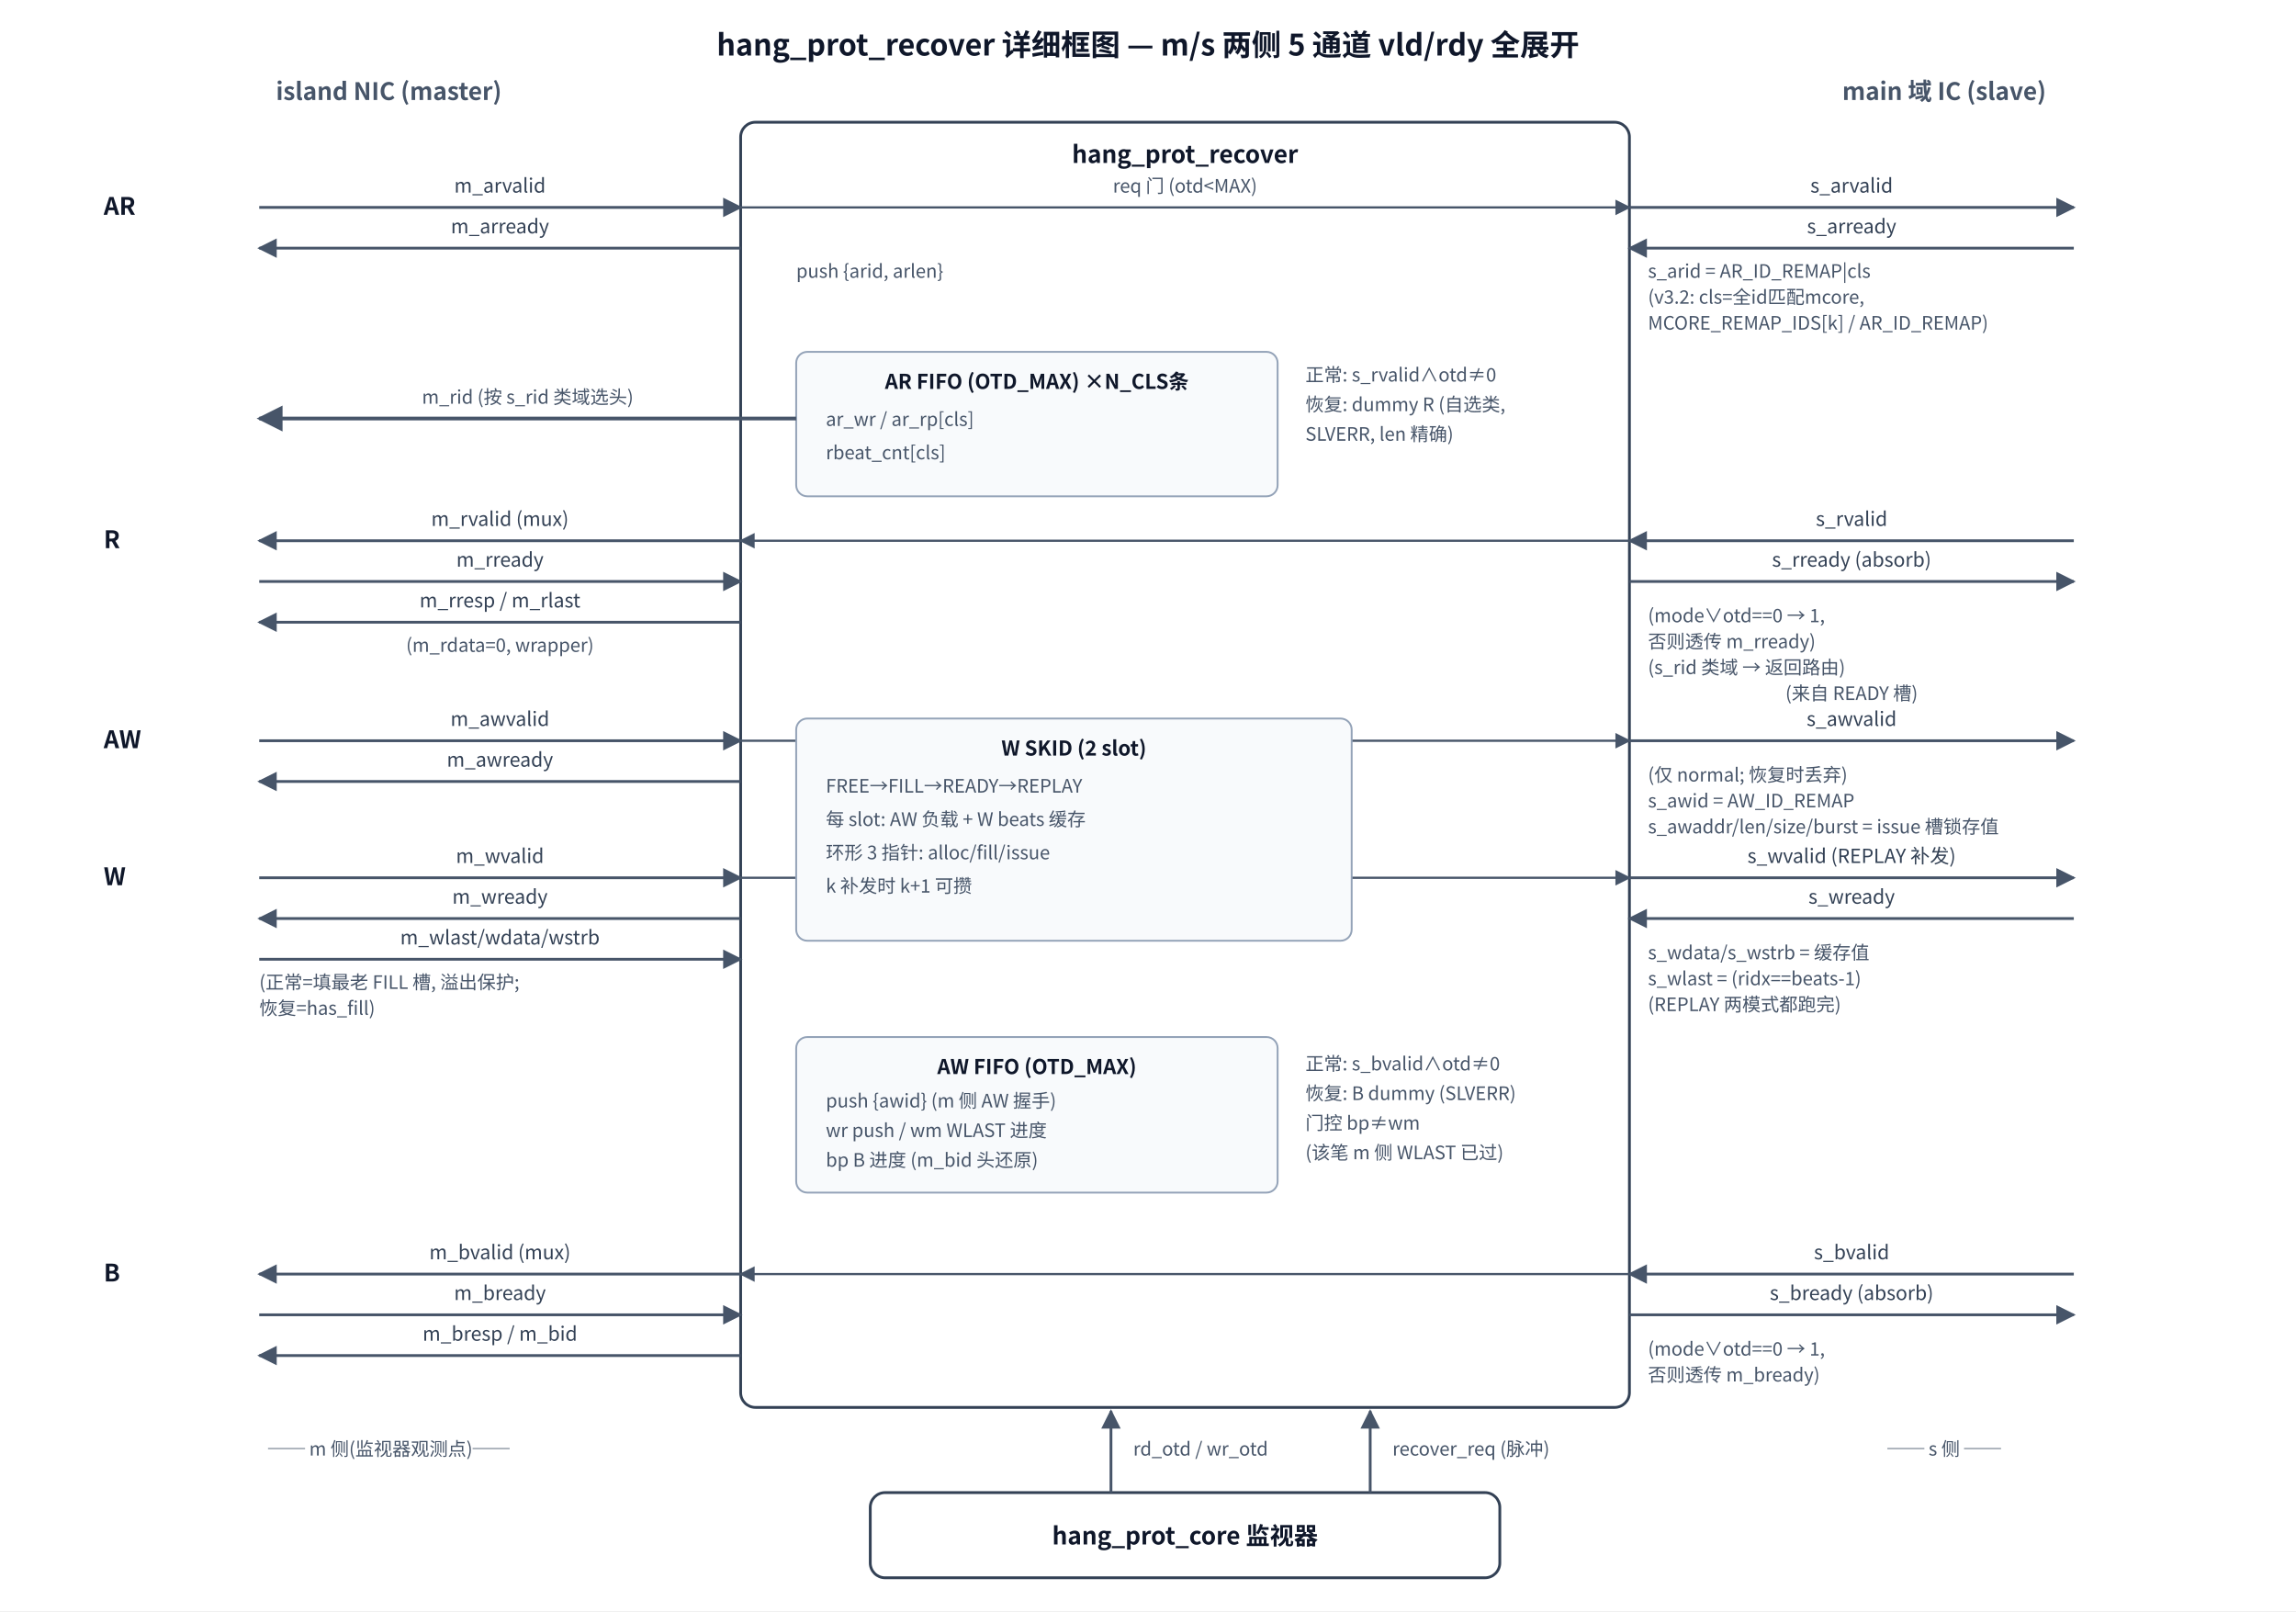
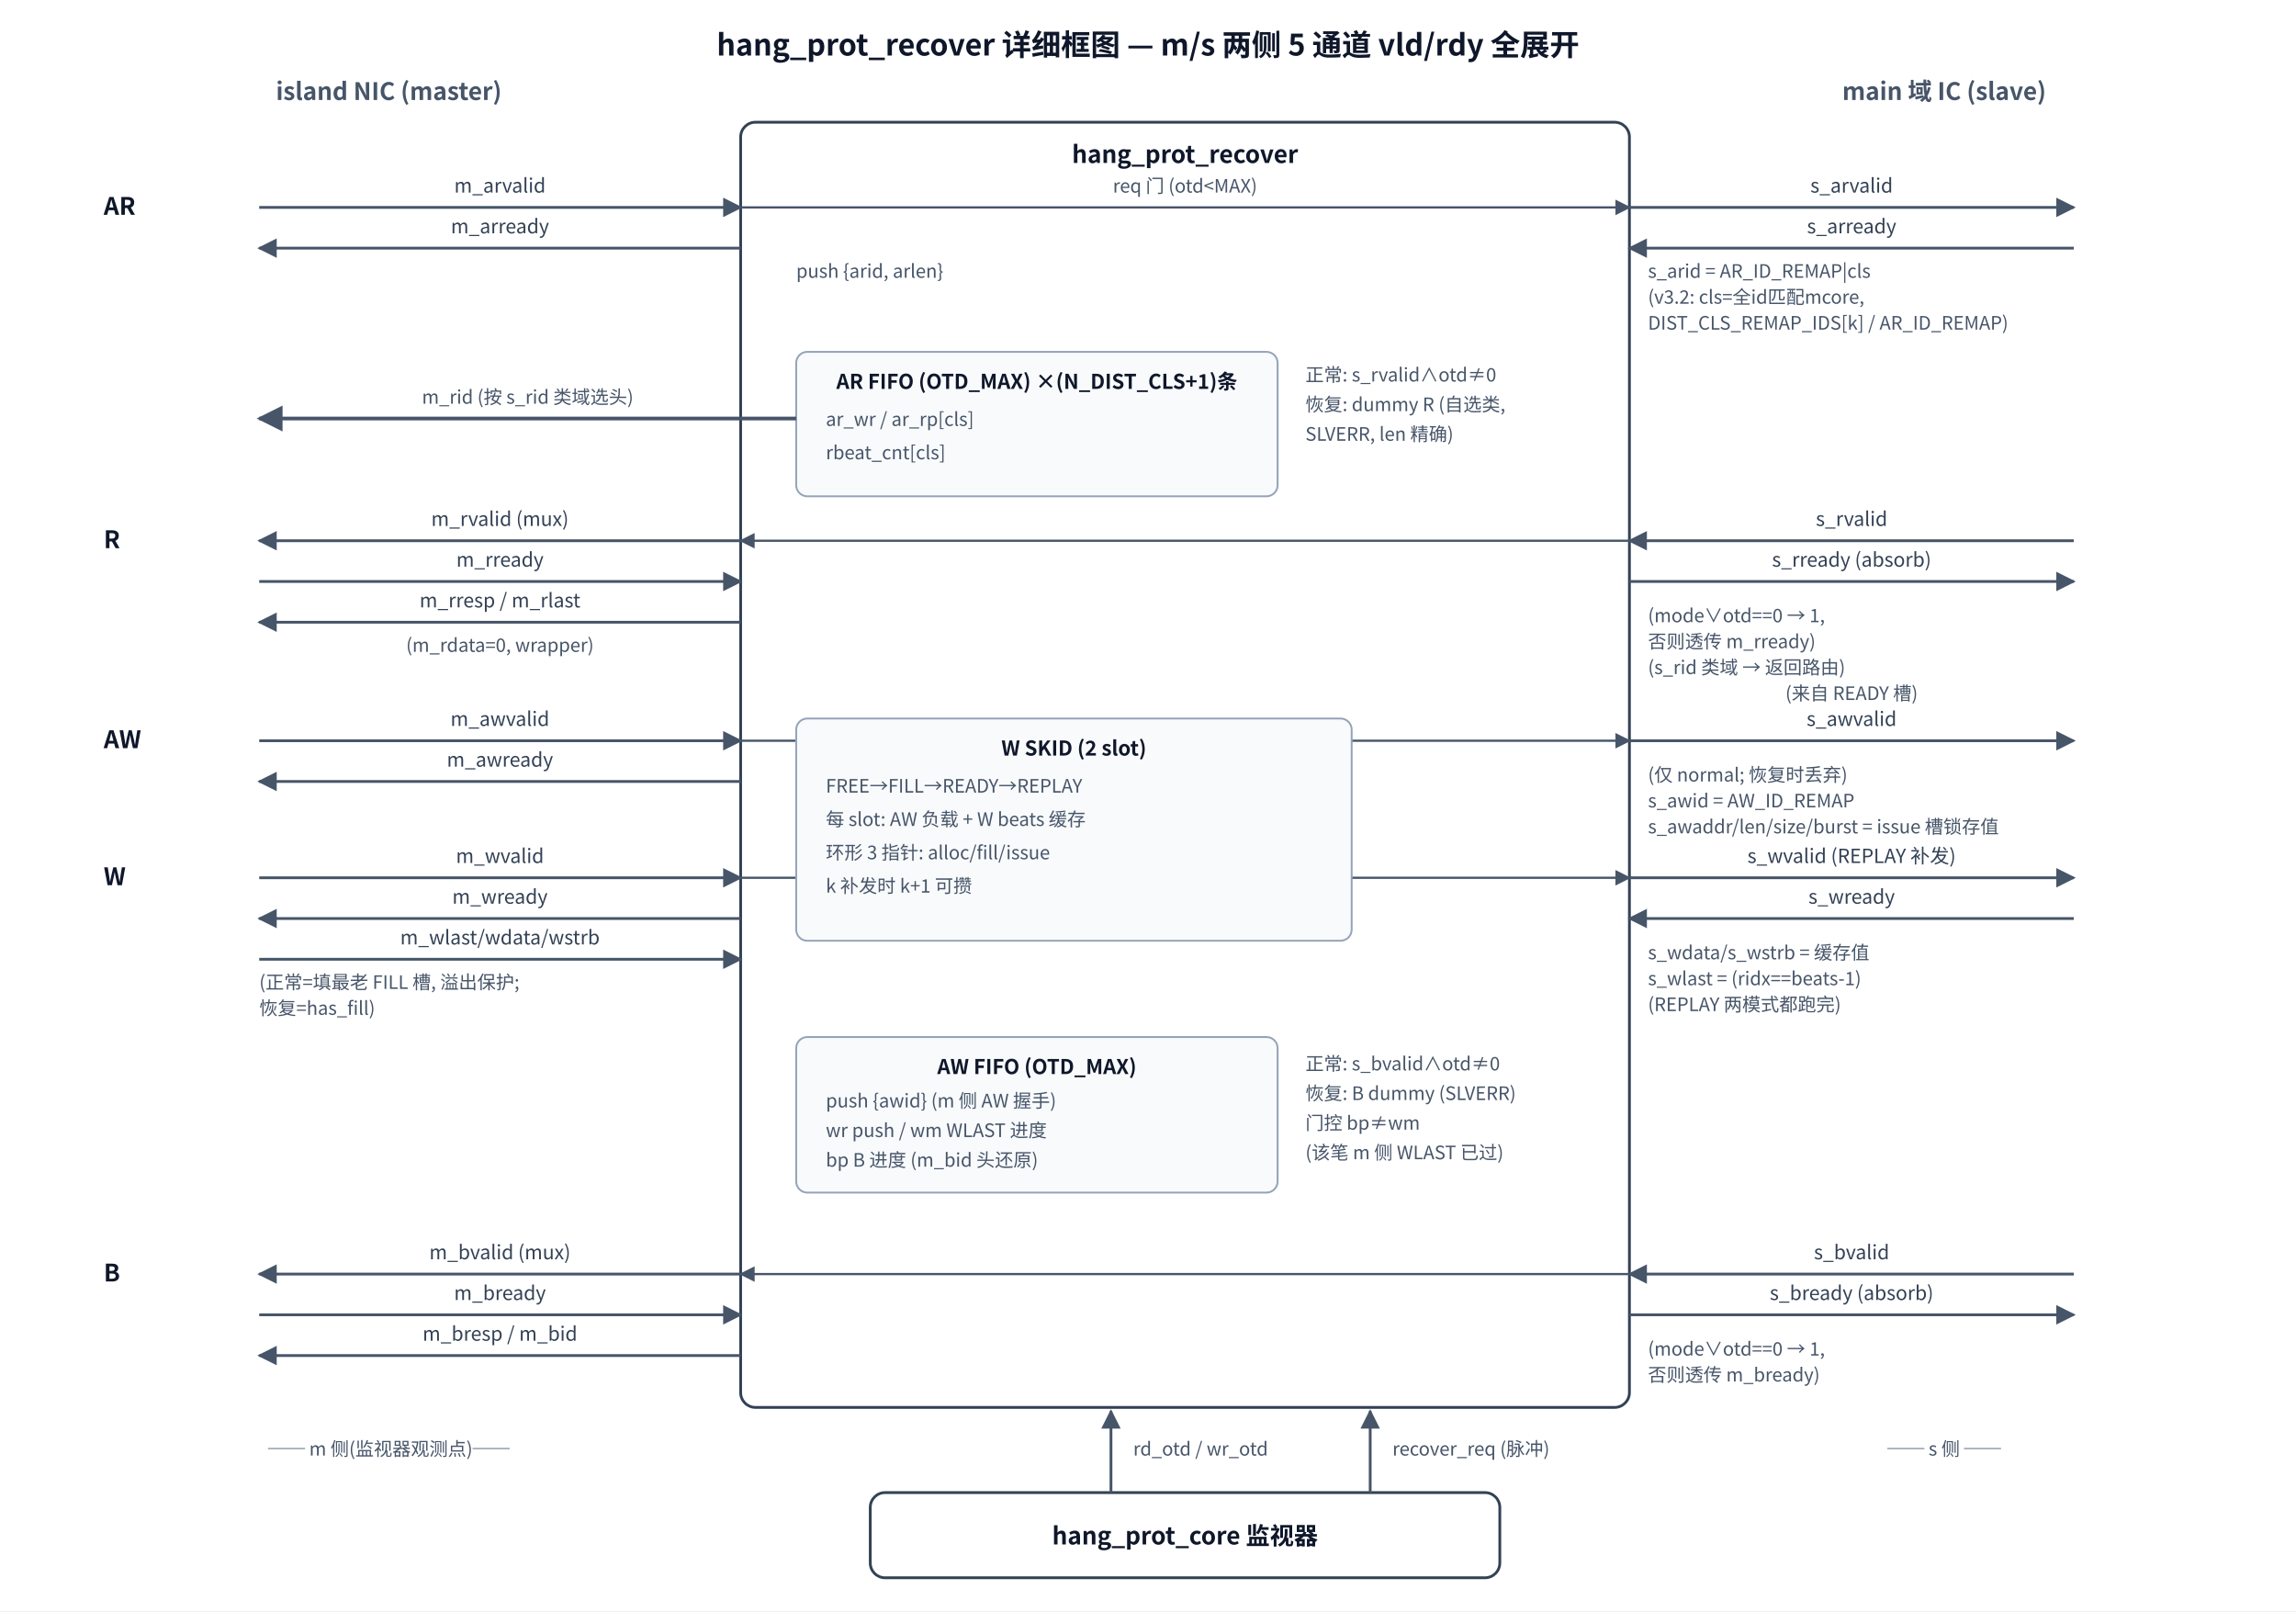
<svg xmlns="http://www.w3.org/2000/svg" viewBox="0 0 1240 870" font-family="'Noto Sans CJK SC','Microsoft YaHei','PingFang SC',sans-serif">
  <defs>
    <marker id="aS" viewBox="0 0 10 10" refX="9" refY="5" markerWidth="7" markerHeight="7" orient="auto-start-reverse">
      <path d="M0,0 L10,5 L0,10 z" fill="#475569" />
    </marker>
    <style>
      .title { font-size: 16px; font-weight: bold; fill: #0F172A; }
      .dom   { font-size: 13px; font-weight: bold; fill: #475569; }
      .bt    { font-size: 13px; font-weight: bold; fill: #0F172A; }
      .bt11  { font-size: 11px; font-weight: bold; fill: #0F172A; }
      .txt   { font-size: 10.5px; fill: #334155; }
      .sm    { font-size: 10px; fill: #475569; }
      .box   { fill: #FFFFFF; stroke: #334155; stroke-width: 1.5; }
      .strip { fill: #F8FAFC; stroke: #94A3B8; }
    </style>
  </defs>
  <rect x="0" y="0" width="1240" height="870" fill="#FFFFFF" />
  <text x="620" y="30" class="title" text-anchor="middle">hang_prot_recover 详细框图 — m/s 两侧 5 通道 vld/rdy 全展开</text>
  <text x="210" y="54" class="dom" text-anchor="middle">island NIC (master)</text>
  <text x="1050" y="54" class="dom" text-anchor="middle">main 域 IC (slave)</text>
  <rect x="400" y="66" width="480" height="694" rx="8" class="box" />
  <text x="640" y="88" class="bt" text-anchor="middle">hang_prot_recover</text>
  <line x1="400" y1="112" x2="880" y2="112" stroke="#475569" stroke-width="1.2" marker-end="url(#aS)" />
  <line x1="880" y1="292" x2="400" y2="292" stroke="#475569" stroke-width="1.2" marker-end="url(#aS)" />
  <line x1="400" y1="400" x2="880" y2="400" stroke="#475569" stroke-width="1.2" marker-end="url(#aS)" />
  <line x1="400" y1="474" x2="880" y2="474" stroke="#475569" stroke-width="1.2" marker-end="url(#aS)" />
  <line x1="880" y1="688" x2="400" y2="688" stroke="#475569" stroke-width="1.2" marker-end="url(#aS)" />
  <text x="56" y="116" class="bt">AR</text>
  <line x1="140" y1="112" x2="400" y2="112" stroke="#475569" stroke-width="1.5" marker-end="url(#aS)" />
  <text x="270" y="104" class="txt" text-anchor="middle">m_arvalid</text>
  <line x1="400" y1="134" x2="140" y2="134" stroke="#475569" stroke-width="1.5" marker-end="url(#aS)" />
  <text x="270" y="126" class="txt" text-anchor="middle">m_arready</text>
  <text x="640" y="104" class="sm" text-anchor="middle">req 门 (otd&lt;MAX)</text>
  <text x="430" y="150" class="sm">push {arid, arlen}</text>
  <line x1="880" y1="112" x2="1120" y2="112" stroke="#475569" stroke-width="1.5" marker-end="url(#aS)" />
  <text x="1000" y="104" class="txt" text-anchor="middle">s_arvalid</text>
  <line x1="1120" y1="134" x2="880" y2="134" stroke="#475569" stroke-width="1.5" marker-end="url(#aS)" />
  <text x="1000" y="126" class="txt" text-anchor="middle">s_arready</text>
  <text x="890" y="150" class="sm">s_arid = AR_ID_REMAP|cls</text>
  <text x="890" y="164" class="sm">(v3.2: cls=全id匹配mcore,</text>
-   <text x="890" y="178" class="sm">MCORE_REMAP_IDS[k] / AR_ID_REMAP)</text>
+   <text x="890" y="178" class="sm">DIST_CLS_REMAP_IDS[k] / AR_ID_REMAP)</text>
  <rect x="430" y="190" width="260" height="78" rx="6" class="strip" />
-   <text x="560" y="210" class="bt11" text-anchor="middle">AR FIFO (OTD_MAX) ×N_CLS条</text>
+   <text x="560" y="210" class="bt11" text-anchor="middle">AR FIFO (OTD_MAX) ×(N_DIST_CLS+1)条</text>
  <text x="446" y="230" class="sm">ar_wr / ar_rp[cls]</text>
  <text x="446" y="248" class="sm">rbeat_cnt[cls]</text>
  <line x1="430" y1="226" x2="140" y2="226" stroke="#475569" stroke-width="2" marker-end="url(#aS)" />
  <text x="285" y="218" class="sm" text-anchor="middle">m_rid (按 s_rid 类域选头)</text>
  <text x="56" y="296" class="bt">R</text>
  <line x1="400" y1="292" x2="140" y2="292" stroke="#475569" stroke-width="1.5" marker-end="url(#aS)" />
  <text x="270" y="284" class="txt" text-anchor="middle">m_rvalid (mux)</text>
  <line x1="140" y1="314" x2="400" y2="314" stroke="#475569" stroke-width="1.5" marker-end="url(#aS)" />
  <text x="270" y="306" class="txt" text-anchor="middle">m_rready</text>
  <line x1="400" y1="336" x2="140" y2="336" stroke="#475569" stroke-width="1.5" marker-end="url(#aS)" />
  <text x="270" y="328" class="txt" text-anchor="middle">m_rresp / m_rlast</text>
  <text x="270" y="352" class="sm" text-anchor="middle">(m_rdata=0, wrapper)</text>
  <text x="705" y="206" class="sm">正常: s_rvalid∧otd≠0</text>
  <text x="705" y="222" class="sm">恢复: dummy R (自选类,</text>
  <text x="705" y="238" class="sm">SLVERR, len 精确)</text>
  <line x1="1120" y1="292" x2="880" y2="292" stroke="#475569" stroke-width="1.5" marker-end="url(#aS)" />
  <text x="1000" y="284" class="txt" text-anchor="middle">s_rvalid</text>
  <line x1="880" y1="314" x2="1120" y2="314" stroke="#475569" stroke-width="1.5" marker-end="url(#aS)" />
  <text x="1000" y="306" class="txt" text-anchor="middle">s_rready (absorb)</text>
  <text x="890" y="336" class="sm">(mode∨otd==0 → 1,</text>
  <text x="890" y="350" class="sm">否则透传 m_rready)</text>
  <text x="890" y="364" class="sm">(s_rid 类域 → 返回路由)</text>
  <text x="56" y="404" class="bt">AW</text>
  <line x1="140" y1="400" x2="400" y2="400" stroke="#475569" stroke-width="1.5" marker-end="url(#aS)" />
  <text x="270" y="392" class="txt" text-anchor="middle">m_awvalid</text>
  <line x1="400" y1="422" x2="140" y2="422" stroke="#475569" stroke-width="1.5" marker-end="url(#aS)" />
  <text x="270" y="414" class="txt" text-anchor="middle">m_awready</text>
  <line x1="880" y1="400" x2="1120" y2="400" stroke="#475569" stroke-width="1.5" marker-end="url(#aS)" />
  <text x="1000" y="392" class="txt" text-anchor="middle">s_awvalid</text>
  <text x="1000" y="378" class="sm" text-anchor="middle">(来自 READY 槽)</text>
  <text x="890" y="422" class="sm">(仅 normal; 恢复时丢弃)</text>
  <text x="890" y="436" class="sm">s_awid = AW_ID_REMAP</text>
  <text x="890" y="450" class="sm">s_awaddr/len/size/burst = issue 槽锁存值</text>
  <rect x="430" y="388" width="300" height="120" rx="6" class="strip" />
  <text x="580" y="408" class="bt11" text-anchor="middle">W SKID (2 slot)</text>
  <text x="446" y="428" class="sm">FREE→FILL→READY→REPLAY</text>
  <text x="446" y="446" class="sm">每 slot: AW 负载 + W beats 缓存</text>
  <text x="446" y="464" class="sm">环形 3 指针: alloc/fill/issue</text>
  <text x="446" y="482" class="sm">k 补发时 k+1 可攒</text>
  <text x="56" y="478" class="bt">W</text>
  <line x1="140" y1="474" x2="400" y2="474" stroke="#475569" stroke-width="1.5" marker-end="url(#aS)" />
  <text x="270" y="466" class="txt" text-anchor="middle">m_wvalid</text>
  <line x1="400" y1="496" x2="140" y2="496" stroke="#475569" stroke-width="1.5" marker-end="url(#aS)" />
  <text x="270" y="488" class="txt" text-anchor="middle">m_wready</text>
  <line x1="140" y1="518" x2="400" y2="518" stroke="#475569" stroke-width="1.5" marker-end="url(#aS)" />
  <text x="270" y="510" class="txt" text-anchor="middle">m_wlast/wdata/wstrb</text>
  <text x="140" y="534" class="sm">(正常=填最老 FILL 槽, 溢出保护;</text>
  <text x="140" y="548" class="sm">恢复=has_fill)</text>
  <line x1="880" y1="474" x2="1120" y2="474" stroke="#475569" stroke-width="1.5" marker-end="url(#aS)" />
  <text x="1000" y="466" class="txt" text-anchor="middle">s_wvalid (REPLAY 补发)</text>
  <line x1="1120" y1="496" x2="880" y2="496" stroke="#475569" stroke-width="1.5" marker-end="url(#aS)" />
  <text x="1000" y="488" class="txt" text-anchor="middle">s_wready</text>
  <text x="890" y="518" class="sm">s_wdata/s_wstrb = 缓存值</text>
  <text x="890" y="532" class="sm">s_wlast = (ridx==beats-1)</text>
  <text x="890" y="546" class="sm">(REPLAY 两模式都跑完)</text>
  <rect x="430" y="560" width="260" height="84" rx="6" class="strip" />
  <text x="560" y="580" class="bt11" text-anchor="middle">AW FIFO (OTD_MAX)</text>
  <text x="446" y="598" class="sm">push {awid} (m 侧 AW 握手)</text>
  <text x="446" y="614" class="sm">wr push / wm WLAST 进度</text>
  <text x="446" y="630" class="sm">bp B 进度 (m_bid 头还原)</text>
  <text x="56" y="692" class="bt">B</text>
  <line x1="400" y1="688" x2="140" y2="688" stroke="#475569" stroke-width="1.5" marker-end="url(#aS)" />
  <text x="270" y="680" class="txt" text-anchor="middle">m_bvalid (mux)</text>
  <line x1="140" y1="710" x2="400" y2="710" stroke="#475569" stroke-width="1.5" marker-end="url(#aS)" />
  <text x="270" y="702" class="txt" text-anchor="middle">m_bready</text>
  <line x1="400" y1="732" x2="140" y2="732" stroke="#475569" stroke-width="1.5" marker-end="url(#aS)" />
  <text x="270" y="724" class="txt" text-anchor="middle">m_bresp / m_bid</text>
  <text x="705" y="578" class="sm">正常: s_bvalid∧otd≠0</text>
  <text x="705" y="594" class="sm">恢复: B dummy (SLVERR)</text>
  <text x="705" y="610" class="sm">门控 bp≠wm</text>
  <text x="705" y="626" class="sm">(该笔 m 侧 WLAST 已过)</text>
  <line x1="1120" y1="688" x2="880" y2="688" stroke="#475569" stroke-width="1.5" marker-end="url(#aS)" />
  <text x="1000" y="680" class="txt" text-anchor="middle">s_bvalid</text>
  <line x1="880" y1="710" x2="1120" y2="710" stroke="#475569" stroke-width="1.5" marker-end="url(#aS)" />
  <text x="1000" y="702" class="txt" text-anchor="middle">s_bready (absorb)</text>
  <text x="890" y="732" class="sm">(mode∨otd==0 → 1,</text>
  <text x="890" y="746" class="sm">否则透传 m_bready)</text>
  <text x="210" y="786" class="sm" text-anchor="middle">── m 侧(监视器观测点)──</text>
  <text x="1050" y="786" class="sm" text-anchor="middle">── s 侧 ──</text>
  <rect x="470" y="806" width="340" height="46" rx="8" class="box" />
  <text x="640" y="834" class="bt" text-anchor="middle">hang_prot_core 监视器</text>
  <line x1="600" y1="806" x2="600" y2="762" stroke="#475569" stroke-width="1.5" marker-end="url(#aS)" />
  <text x="612" y="786" class="sm">rd_otd / wr_otd</text>
  <line x1="740" y1="806" x2="740" y2="762" stroke="#475569" stroke-width="1.5" marker-end="url(#aS)" />
  <text x="752" y="786" class="sm">recover_req (脉冲)</text>
</svg>
